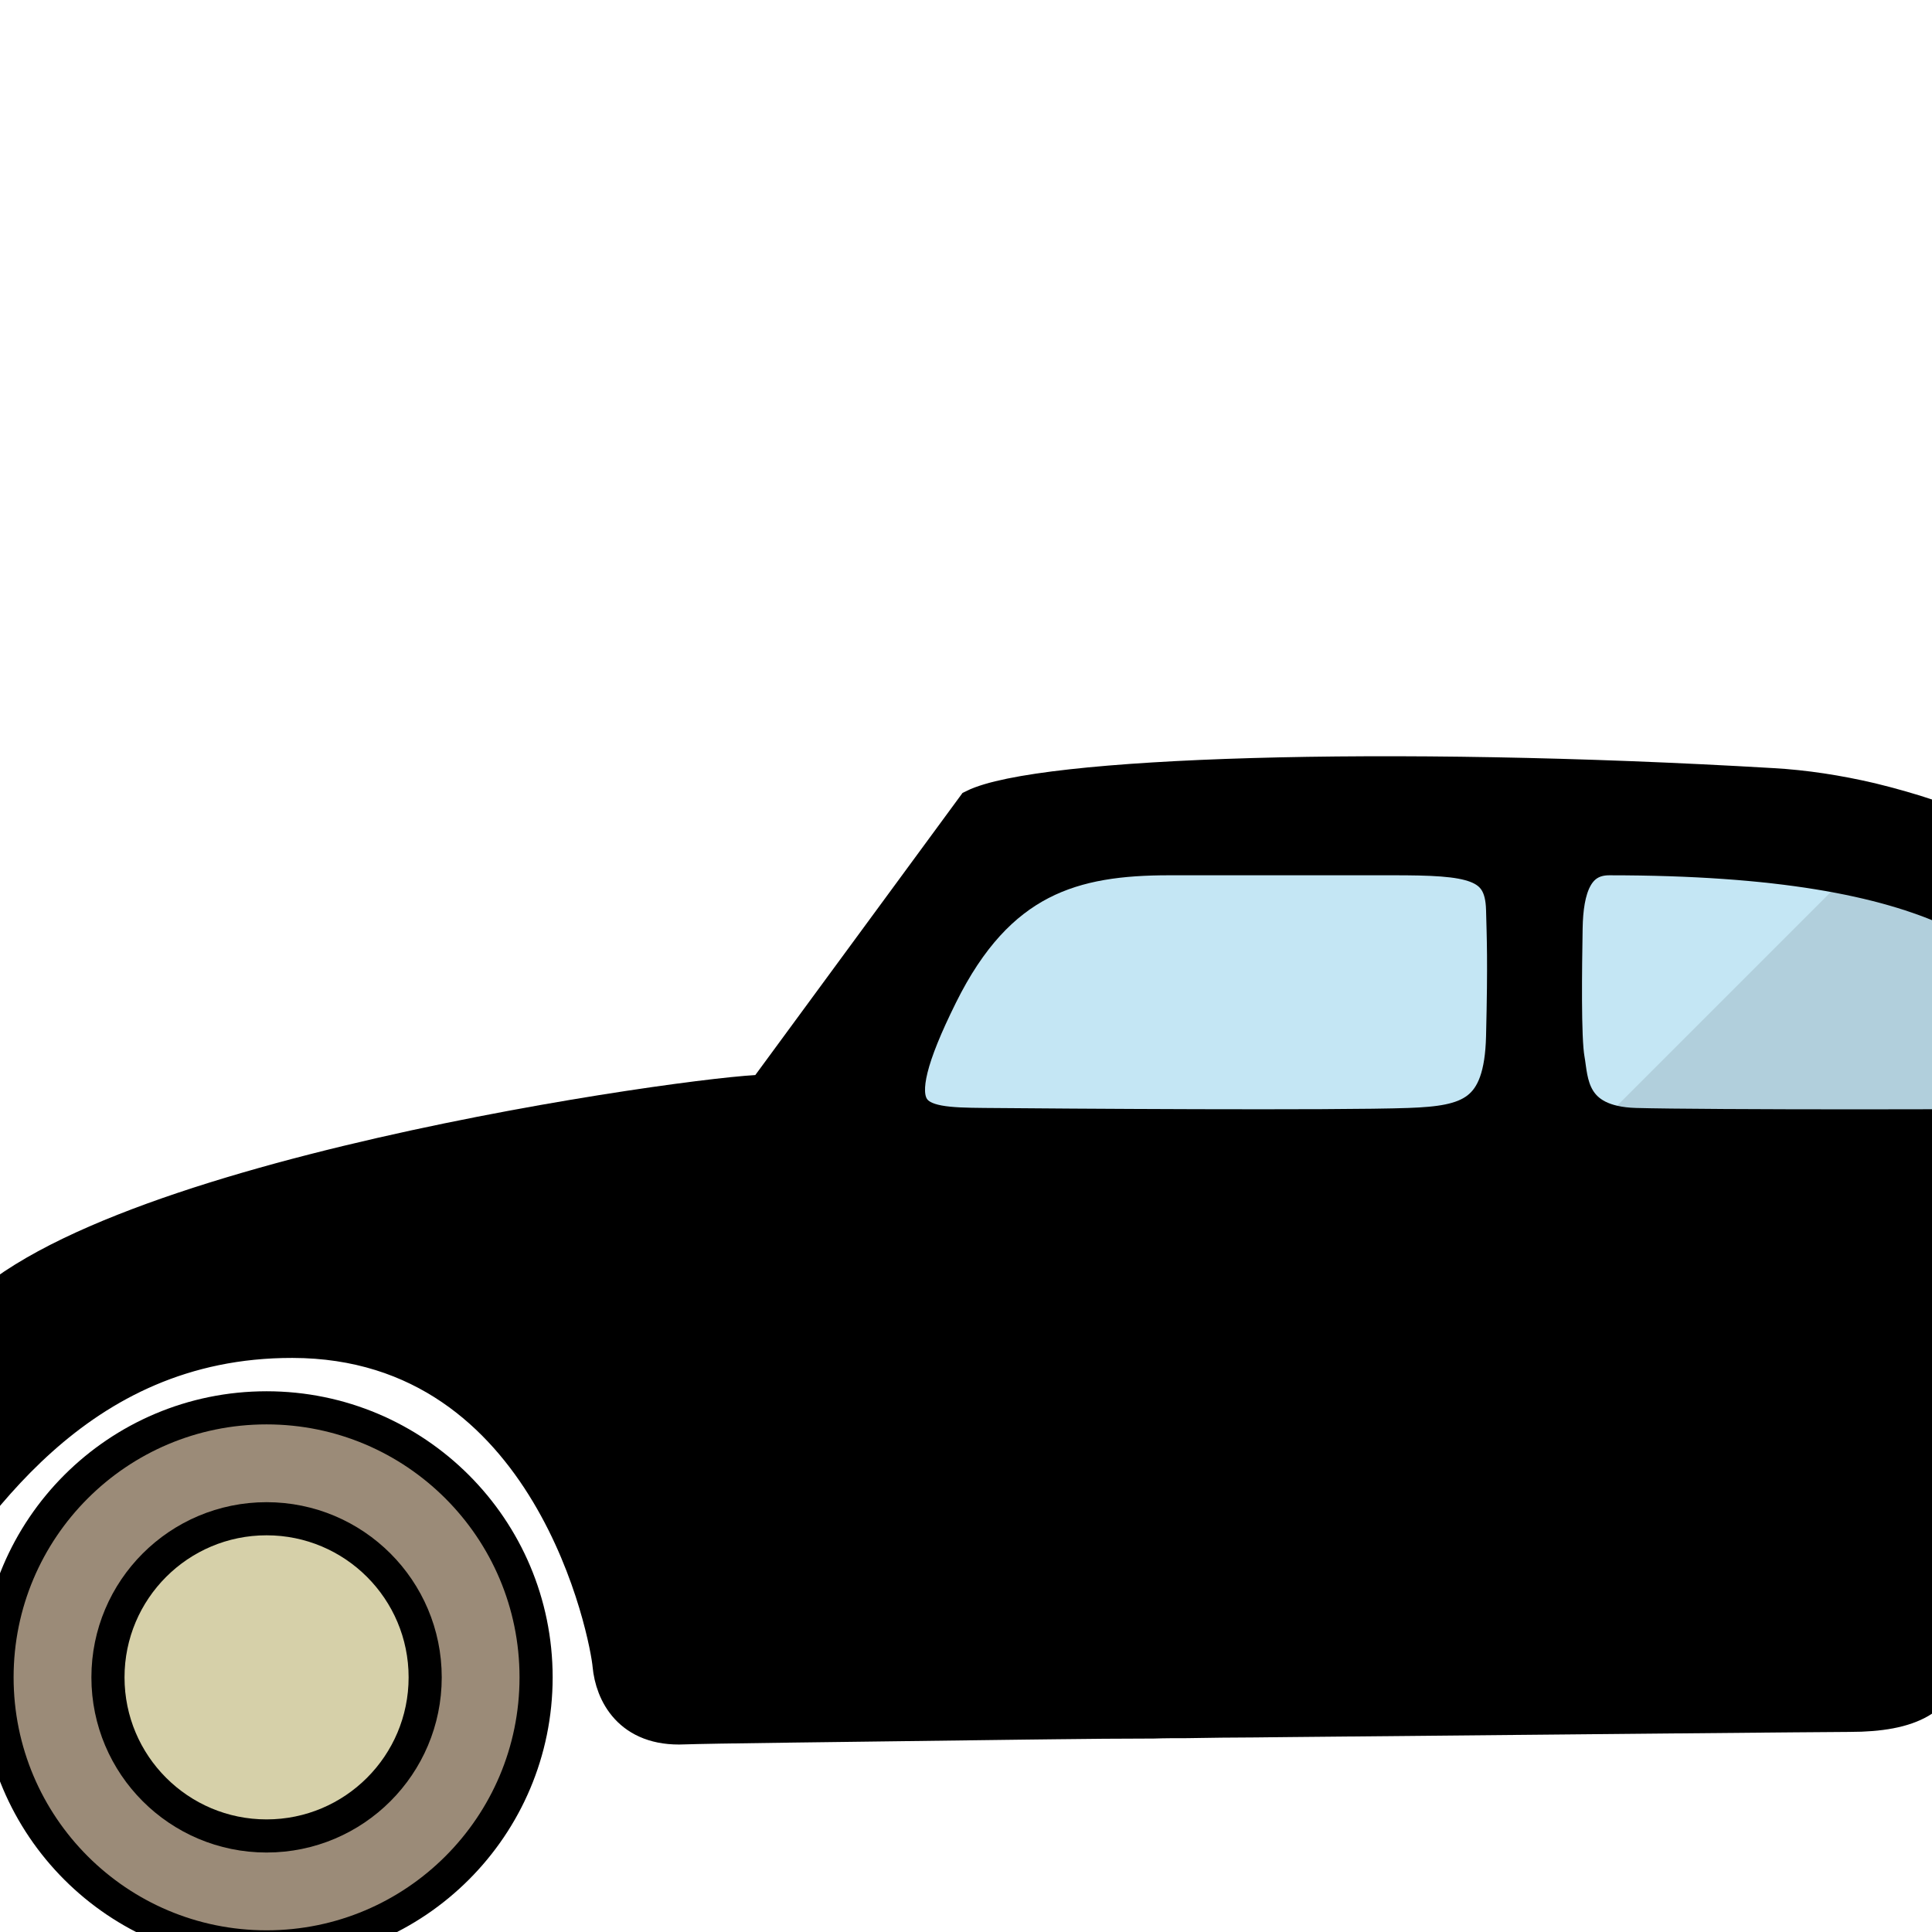
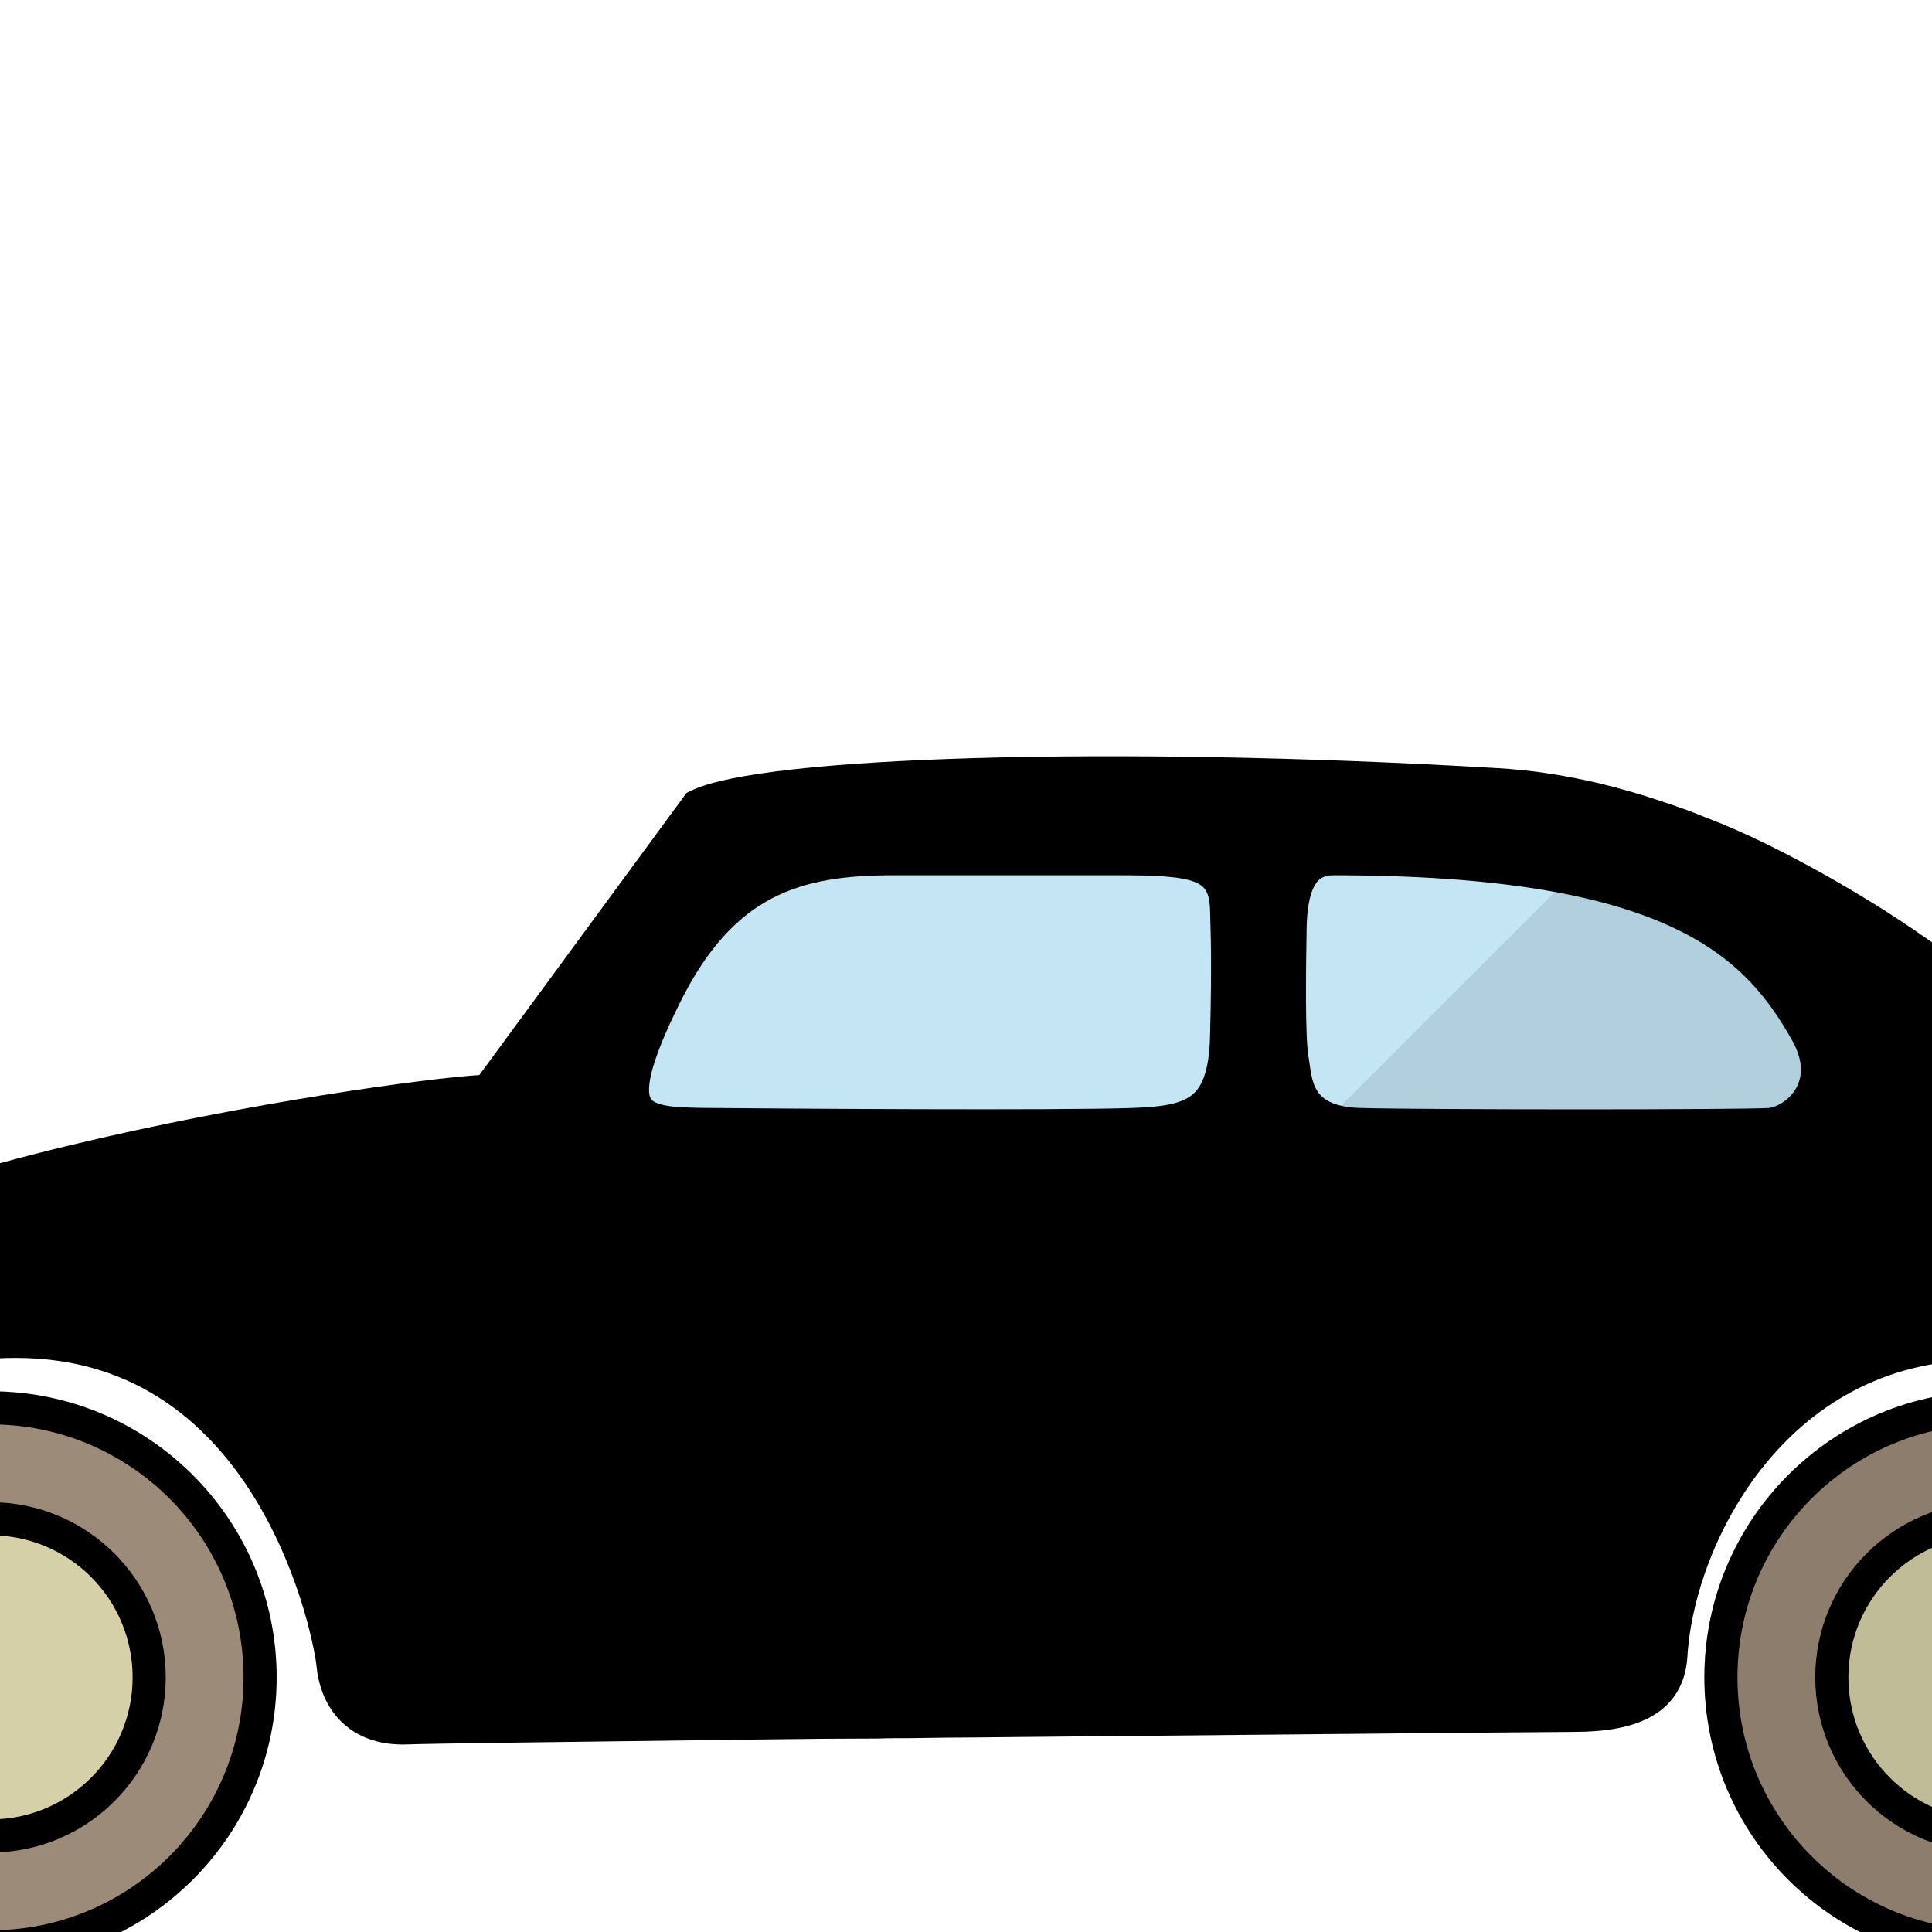
- <svg xmlns="http://www.w3.org/2000/svg" version="1.1" id="old-auto" viewBox="50 -100 350 350" fill="" stroke="#000000" stroke-width="6.0" transform="translate(30,40)">
+ <svg xmlns="http://www.w3.org/2000/svg" version="1.1" id="old-auto" viewBox="100 -100 350 350" fill="" stroke="#000000" stroke-width="6.0" transform="translate(30,40)">
  <g>
    <circle style="fill:#9B8B78;" cx="68.291" cy="163.868" r="48.827" />
    <circle style="fill:#9B8B78;" cx="430.586" cy="163.868" r="48.827" />
    <path style="" d="M510.592,150.432c-3.598,2.001-21.717,2.666-25.781-6.327 c-4.064-9.061-15.788-39.838-54.226-40.704c-38.438-0.932-56.558,34.44-57.89,56.491c-0.466,7.794-6.528,10.859-17.654,10.859 c-3.73,0-51.961,0.465-101.391,0.932c-2.065,0-4.13,0.067-6.195,0.067c-4.13,0-8.261,0.067-12.391,0.133 c-1.999,0-4.064,0-6.062,0.067c-6.129,0-12.058,0.067-17.92,0.132c-1.932,0-3.864,0.068-5.729,0.068 c-16.188,0.198-30.644,0.398-41.503,0.532c-10.925,0.133-18.186,0.267-19.918,0.333c-9.926,0.467-13.123-6.328-13.59-11.324 c-0.4-4.93-10.392-58.623-57.357-58.69c-39.637-0.067-58.49,31.51-70.214,48.164c-0.067,0-0.067,0.067-0.067,0.067 c-1.532,2.332-3.464,2.399-2.398-2.531c0-0.133,0.067-0.267,0.067-0.4c3.398-14.855,10.126-43.434,12.457-46.698 C32.616,73.425,147.53,57.702,158.389,57.702L196.36,6.008c11.791-5.861,74.611-7.994,144.692-3.863 c5.929,0.332,11.924,1.265,17.92,2.664c3.53,0.865,7.128,1.865,10.659,3.064c1.865,0.6,3.73,1.265,5.596,1.932 c1.798,0.732,3.664,1.465,5.529,2.199c3.664,1.532,7.261,3.198,10.859,5.063c1.799,0.932,3.598,1.865,5.396,2.864 c3.531,1.932,7.061,3.998,10.526,6.128c3.464,2.132,6.862,4.398,10.193,6.728c3.331,2.266,6.595,4.663,9.792,7.128 c1.199,0.865,2.332,1.799,3.464,2.664c0.067,0.067,0.067,0.067,0.067,0.067c5.196,4.064,10.059,8.127,14.722,12.325 c1.466,1.265,2.864,2.532,4.264,3.798c4.597,4.129,8.86,8.327,12.857,12.323c2.132,2.132,4.197,4.264,6.062,6.328 c8.46,8.861,15.188,16.921,19.852,22.984c0,0,0,0.065,0.067,0.065c2.132,2.799,3.797,5.198,4.996,6.997 C507.195,128.05,515.455,147.702,510.592,150.432z" />
    <circle style="fill:#D6D0A9;" cx="68.291" cy="163.868" r="28.733" />
    <circle style="fill:#D6D0A9;" cx="430.586" cy="163.868" r="28.733" />
    <path style="fill:#C4E6F4;" d="M231.812,15.565c-17.293,0-30.856,3.632-41.324,24.753c-11.313,22.827-5.104,23.278,7.799,23.396 c13.462,0.124,63.652,0.48,76.971,0c10.865-0.391,16.615-2.035,16.954-15.937c0.339-13.902,0.127-17.89,0-22.986 c-0.214-8.575-5.809-9.227-20.006-9.227C256.959,15.565,231.812,15.565,231.812,15.565z" />
    <path style="fill:#C4E6F4;" d="M303.71,28.142c-0.116,7.12-0.308,19.975,0.37,23.705c0.678,3.73,0.339,11.529,12.207,11.868 c11.868,0.339,69.511,0.339,74.258,0c4.747-0.339,12.278-6.757,6.782-16.615c-9.256-16.599-24.628-31.534-85.787-31.534 C305.547,15.565,303.826,21.032,303.71,28.142z" />
  </g>
  <g style="opacity:0.1;">
    <circle style="fill:#040000;" cx="430.586" cy="163.868" r="48.827" />
    <path style="fill:#040000;" d="M510.592,150.432c-3.598,2.001-21.717,2.666-25.781-6.327 c-4.064-9.061-15.788-39.838-54.226-40.704c-38.438-0.932-56.558,34.44-57.89,56.491c-0.466,7.794-6.528,10.859-17.654,10.859 c-3.73,0-51.961,0.465-101.391,0.932c-2.065,0-4.13,0.067-6.195,0.067c-4.13,0-8.261,0.067-12.391,0.133 c-1.999,0-4.064,0-6.062,0.067c-6.129,0-12.058,0.067-17.92,0.132c-1.932,0-3.864,0.068-5.729,0.068L369.631,7.873 c1.865,0.6,3.73,1.265,5.596,1.932c1.798,0.732,3.664,1.465,5.529,2.199c3.664,1.599,7.261,3.264,10.859,5.063 c1.799,0.932,3.598,1.865,5.396,2.864c3.531,1.932,7.061,3.998,10.526,6.128c3.464,2.132,6.862,4.398,10.193,6.728 c3.331,2.266,6.595,4.663,9.792,7.128c1.199,0.865,2.332,1.799,3.464,2.664c0.067,0.067,0.067,0.067,0.067,0.067 c5.196,4.064,10.059,8.127,14.722,12.325c1.466,1.265,2.864,2.532,4.264,3.798c4.597,4.129,8.86,8.327,12.857,12.323 c2.065,2.132,4.13,4.264,6.062,6.328c8.46,8.861,15.188,16.921,19.852,22.984c0,0,0,0.065,0.067,0.065 c2.132,2.799,3.797,5.198,4.996,6.997C507.195,128.05,515.455,147.702,510.592,150.432z" />
  </g>
</svg>
